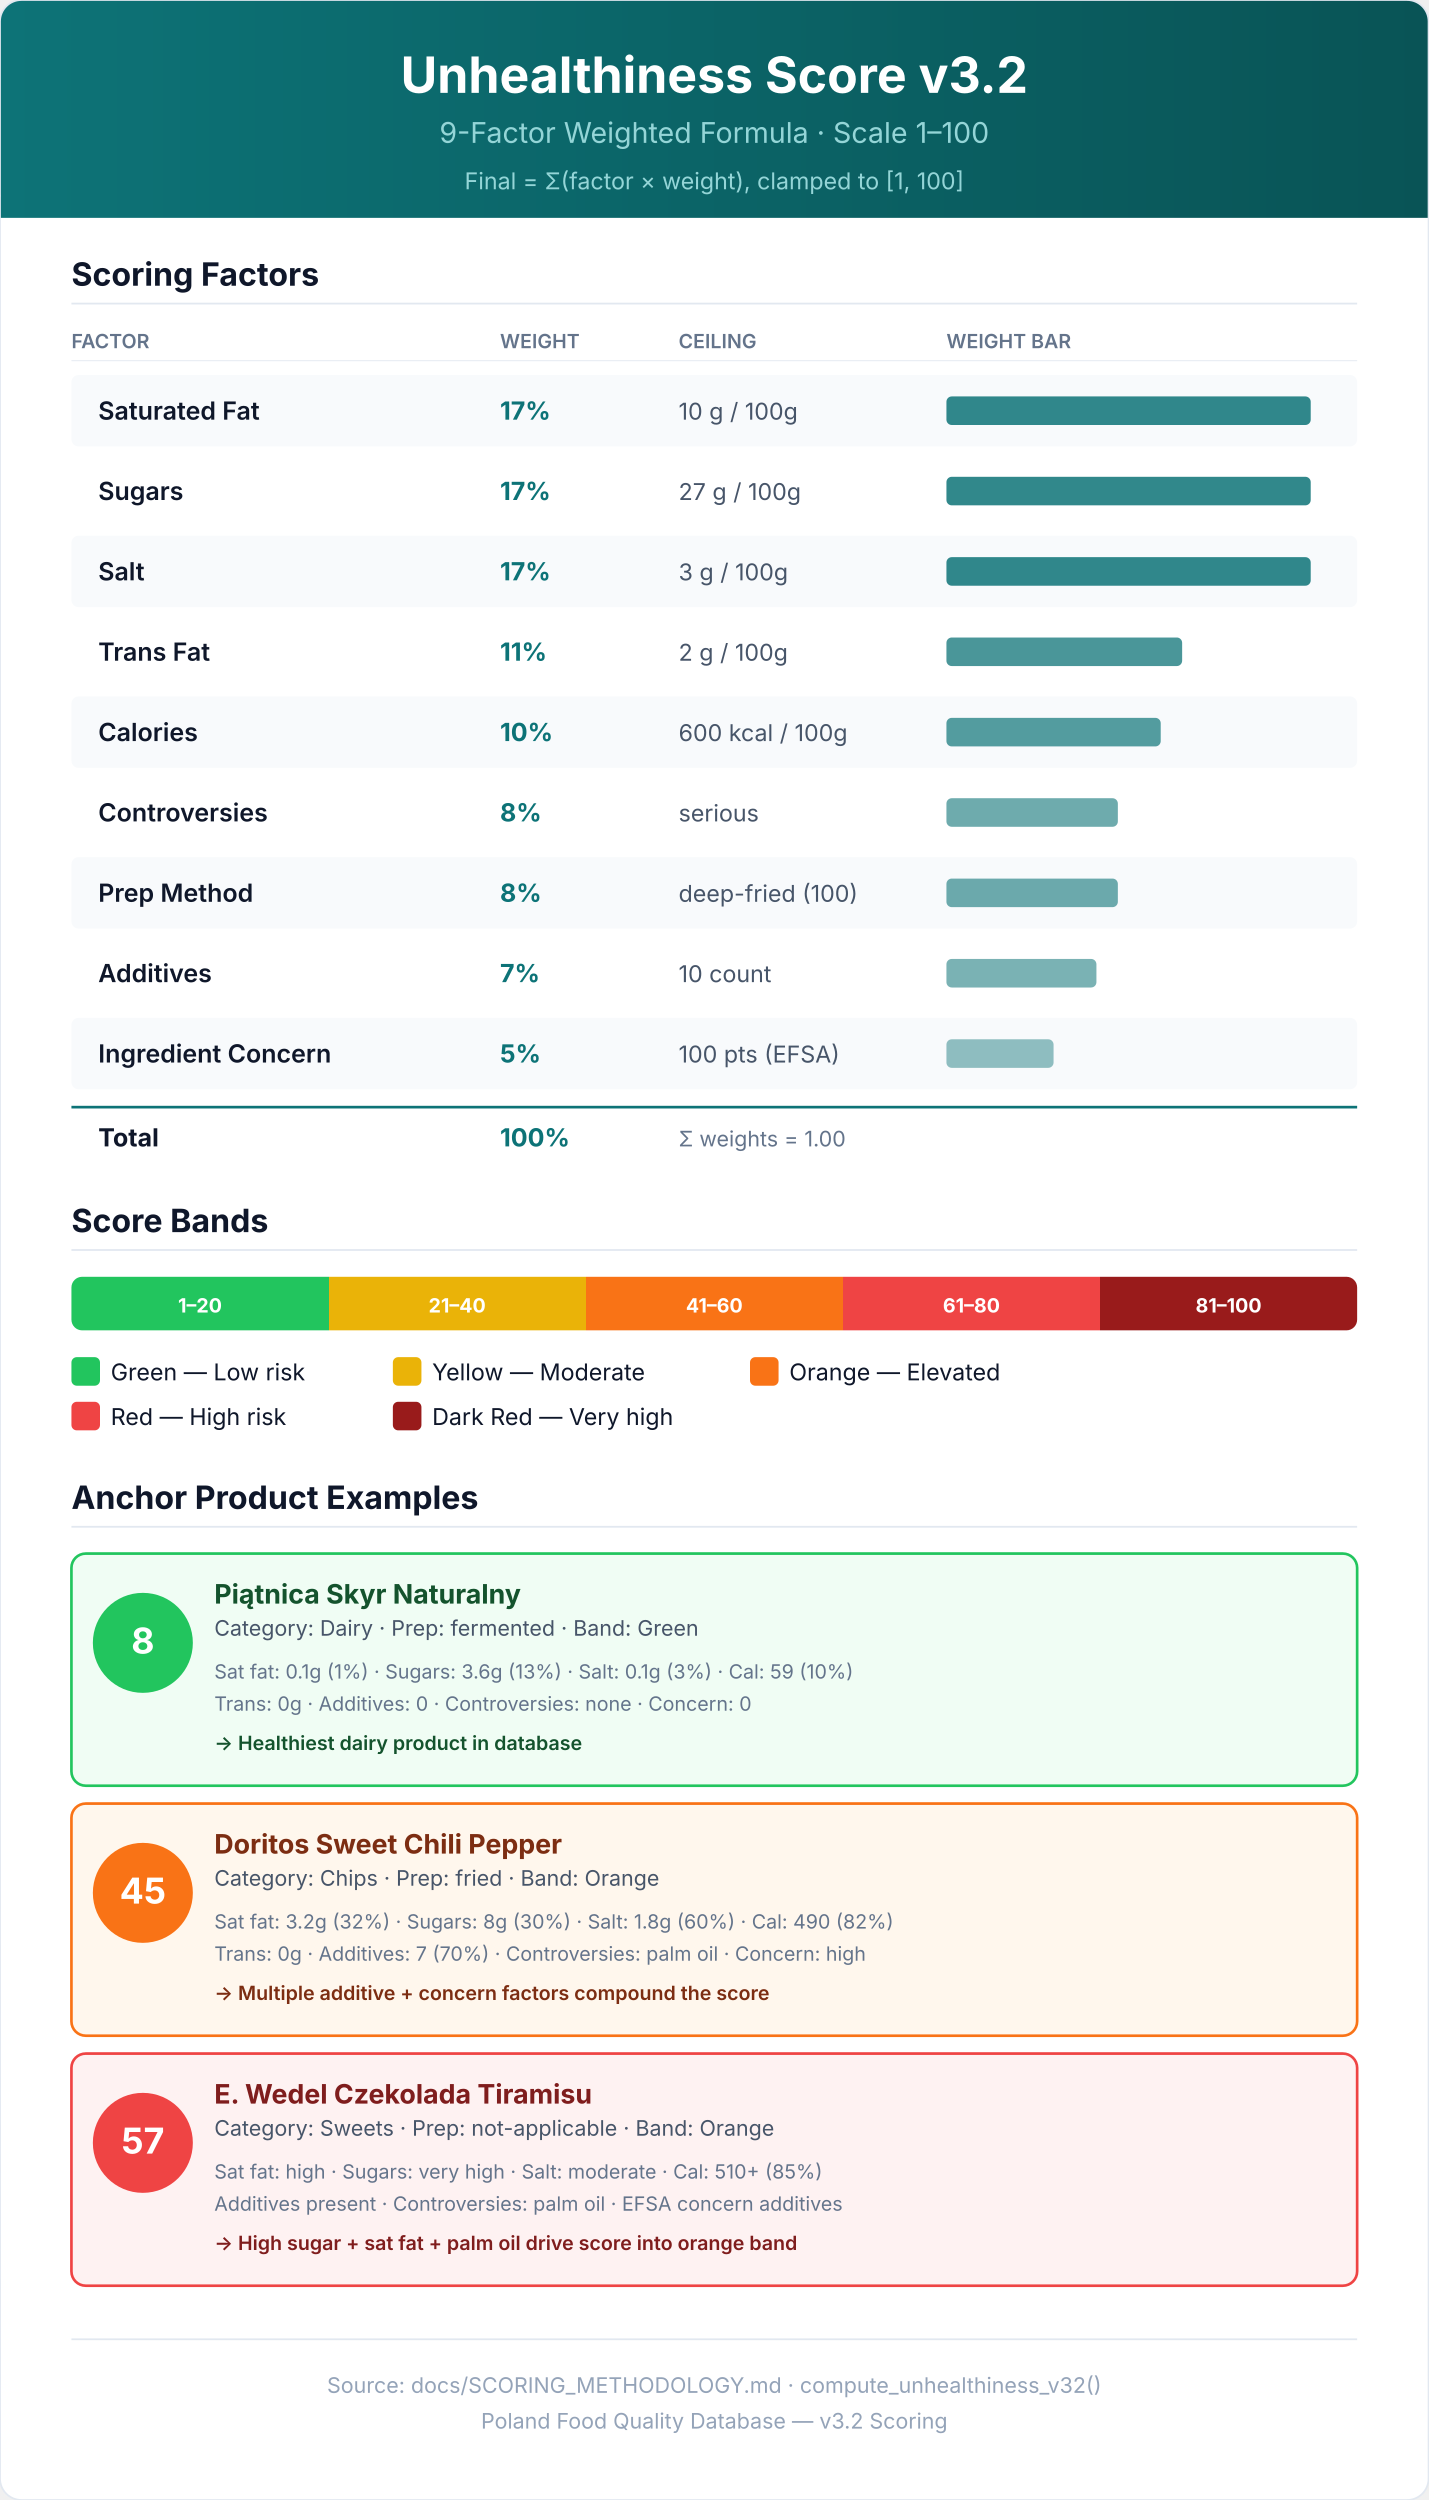
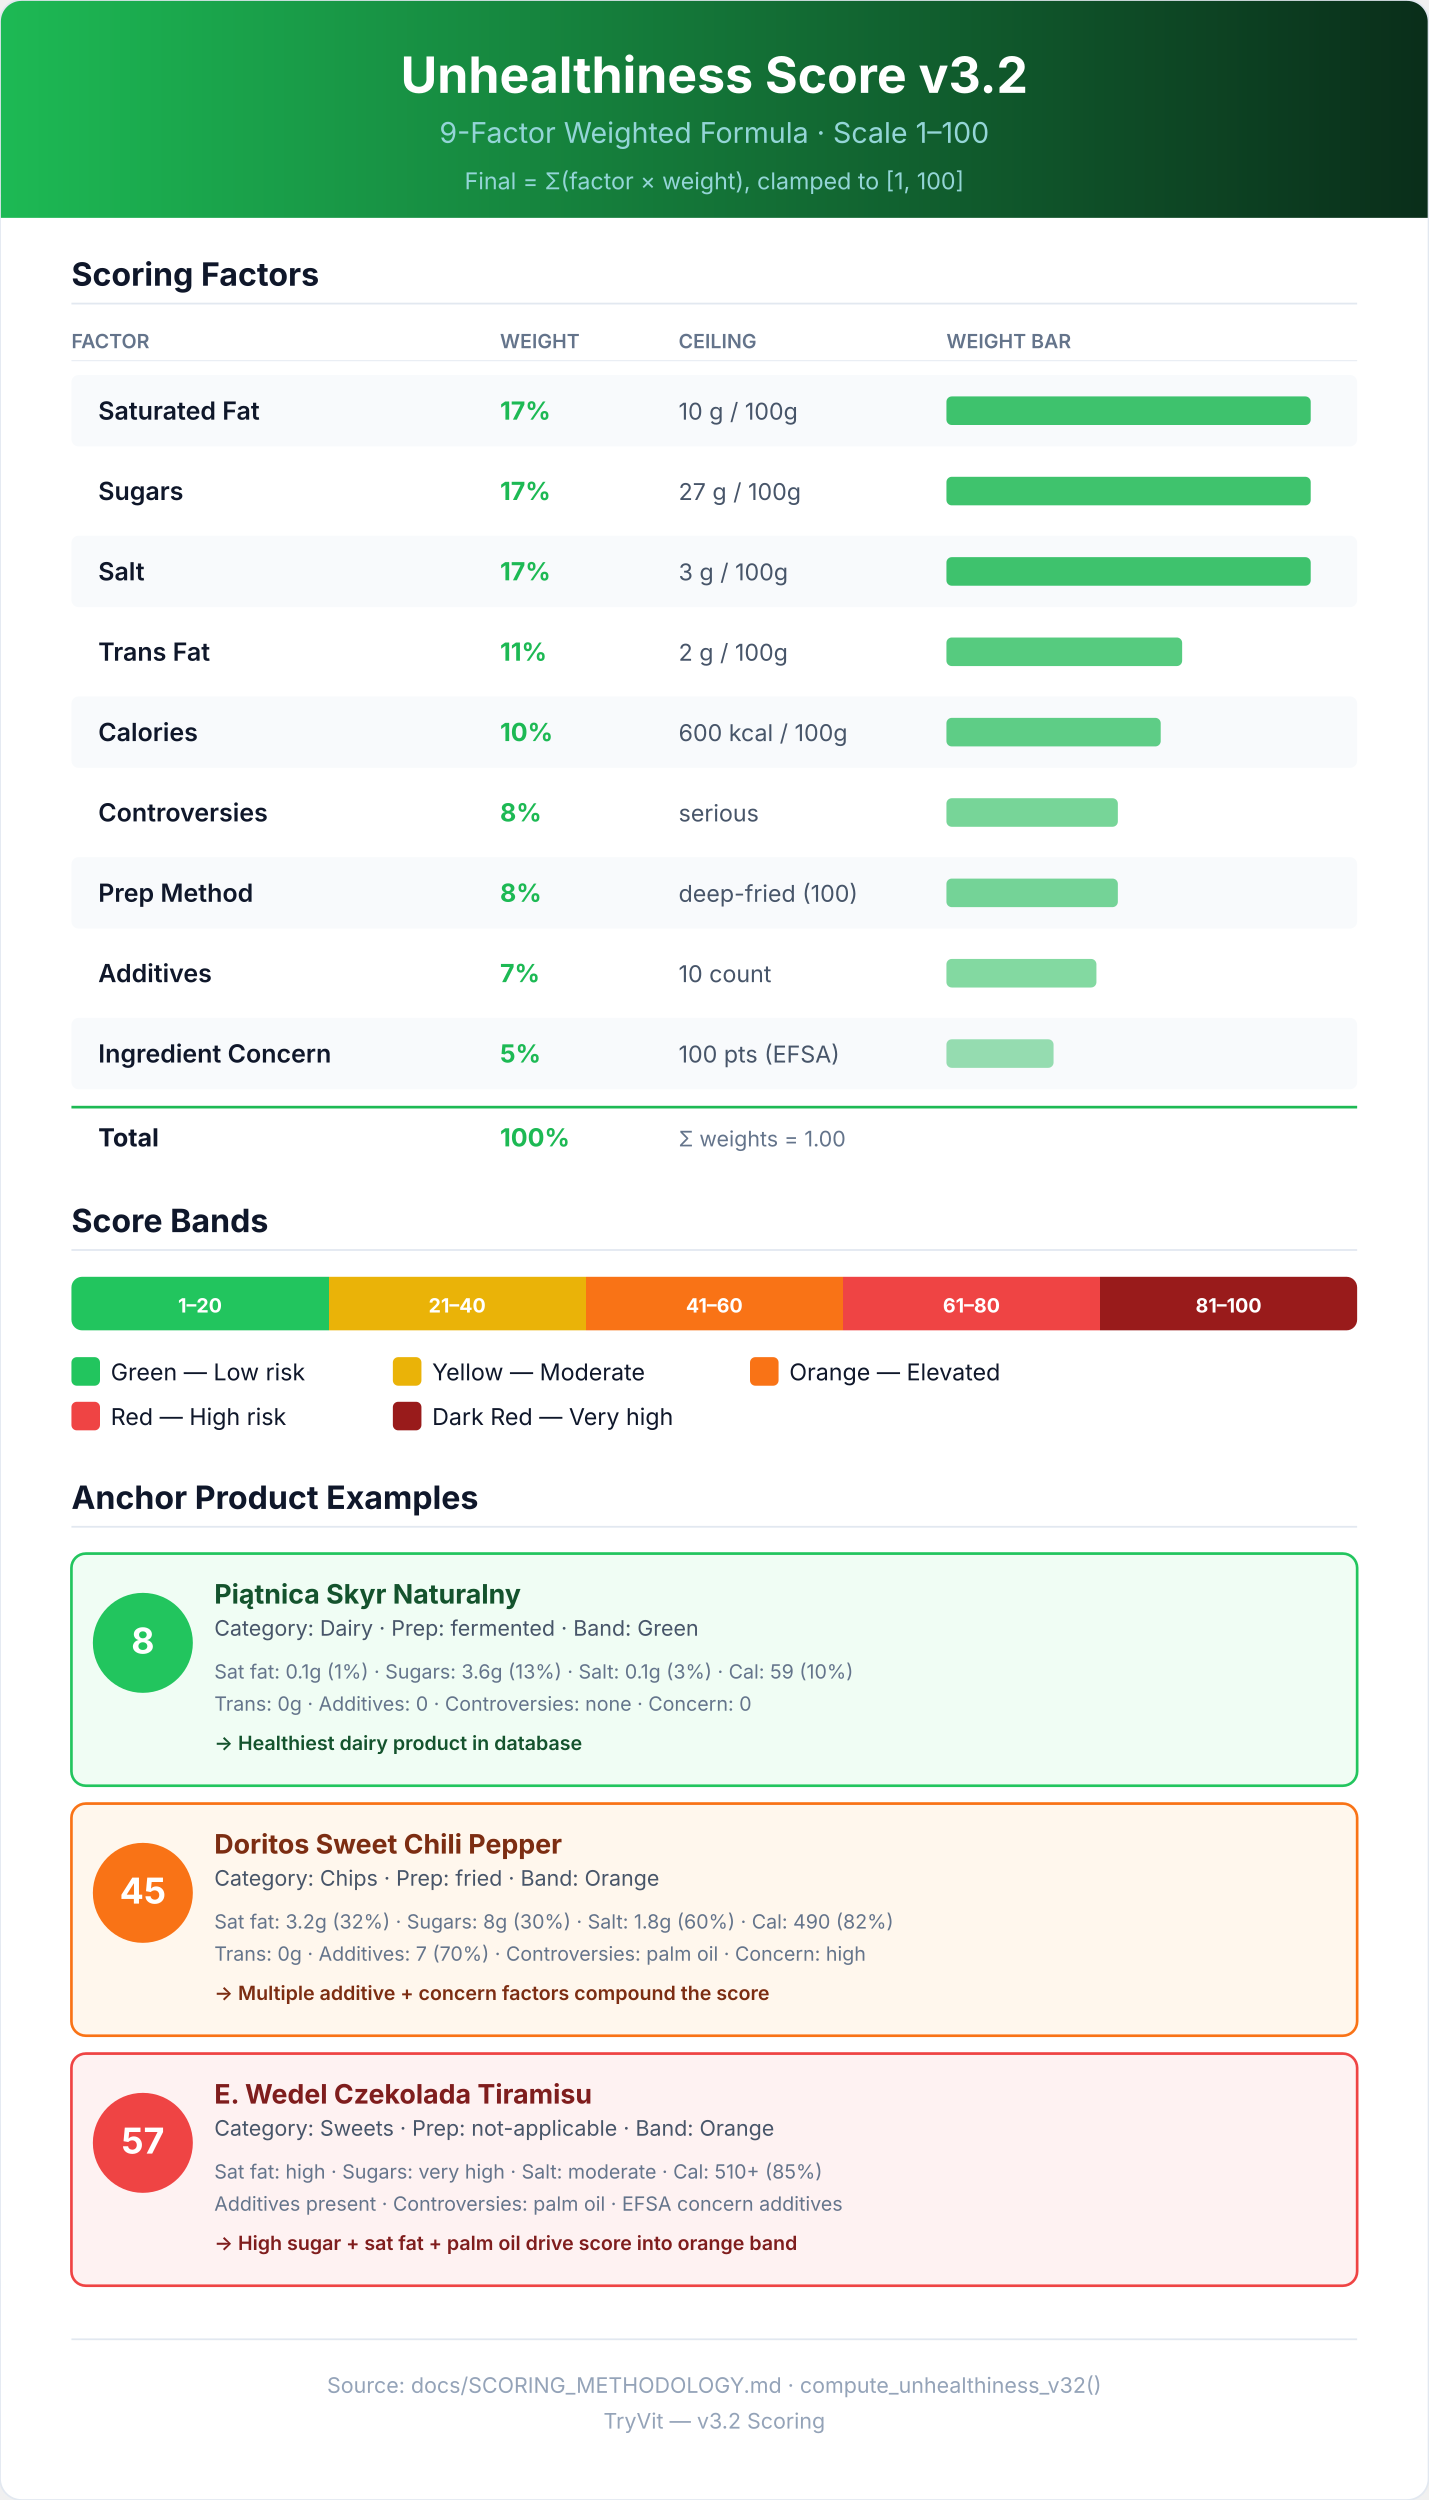
<svg xmlns="http://www.w3.org/2000/svg" viewBox="0 0 800 1400" width="800" height="1400">
  <defs>
    <linearGradient id="headerGrad" x1="0" y1="0" x2="1" y2="0">
-       <stop offset="0%" stop-color="#0d7377" />
-       <stop offset="100%" stop-color="#095456" />
+       <stop offset="0%" stop-color="#1DB954" />
+       <stop offset="100%" stop-color="#0A2E1A" />
    </linearGradient>
    <linearGradient id="bandGrad" x1="0" y1="0" x2="1" y2="0">
      <stop offset="0%" stop-color="#22c55e" />
      <stop offset="20%" stop-color="#22c55e" />
      <stop offset="20%" stop-color="#eab308" />
      <stop offset="40%" stop-color="#eab308" />
      <stop offset="40%" stop-color="#f97316" />
      <stop offset="60%" stop-color="#f97316" />
      <stop offset="60%" stop-color="#ef4444" />
      <stop offset="80%" stop-color="#ef4444" />
      <stop offset="80%" stop-color="#991b1b" />
      <stop offset="100%" stop-color="#991b1b" />
    </linearGradient>
  </defs>
  <rect width="800" height="1400" rx="12" fill="#ffffff" />
  <rect width="800" height="120" rx="12" fill="url(#headerGrad)" />
  <rect y="110" width="800" height="12" fill="url(#headerGrad)" />
  <text x="400" y="52" text-anchor="middle" font-family="system-ui,-apple-system,sans-serif" font-size="28" font-weight="700" fill="#ffffff">Unhealthiness Score v3.2</text>
  <text x="400" y="80" text-anchor="middle" font-family="system-ui,-apple-system,sans-serif" font-size="16" fill="#94d5d7">9-Factor Weighted Formula · Scale 1–100</text>
  <text x="400" y="106" text-anchor="middle" font-family="system-ui,-apple-system,sans-serif" font-size="13" fill="#94d5d7">Final = Σ(factor × weight), clamped to [1, 100]</text>
  <text x="40" y="160" font-family="system-ui,-apple-system,sans-serif" font-size="18" font-weight="700" fill="#0f172a">Scoring Factors</text>
  <line x1="40" y1="170" x2="760" y2="170" stroke="#e2e8f0" stroke-width="1" />
  <text x="40" y="195" font-family="system-ui,-apple-system,sans-serif" font-size="11" font-weight="600" fill="#64748b">FACTOR</text>
  <text x="280" y="195" font-family="system-ui,-apple-system,sans-serif" font-size="11" font-weight="600" fill="#64748b">WEIGHT</text>
  <text x="380" y="195" font-family="system-ui,-apple-system,sans-serif" font-size="11" font-weight="600" fill="#64748b">CEILING</text>
  <text x="530" y="195" font-family="system-ui,-apple-system,sans-serif" font-size="11" font-weight="600" fill="#64748b">WEIGHT BAR</text>
  <line x1="40" y1="202" x2="760" y2="202" stroke="#e2e8f0" stroke-width="0.5" />
  <rect x="40" y="210" width="720" height="40" rx="4" fill="#f8fafc" />
  <text x="55" y="235" font-family="system-ui,-apple-system,sans-serif" font-size="14" font-weight="600" fill="#0f172a">Saturated Fat</text>
-   <text x="280" y="235" font-family="system-ui,-apple-system,sans-serif" font-size="14" font-weight="700" fill="#0d7377">17%</text>
+   <text x="280" y="235" font-family="system-ui,-apple-system,sans-serif" font-size="14" font-weight="700" fill="#1DB954">17%</text>
  <text x="380" y="235" font-family="system-ui,-apple-system,sans-serif" font-size="13" fill="#475569">10 g / 100g</text>
-   <rect x="530" y="222" width="204" height="16" rx="3" fill="#0d7377" opacity="0.85" />
+   <rect x="530" y="222" width="204" height="16" rx="3" fill="#1DB954" opacity="0.85" />
  <rect x="40" y="255" width="720" height="40" rx="4" fill="#ffffff" />
  <text x="55" y="280" font-family="system-ui,-apple-system,sans-serif" font-size="14" font-weight="600" fill="#0f172a">Sugars</text>
-   <text x="280" y="280" font-family="system-ui,-apple-system,sans-serif" font-size="14" font-weight="700" fill="#0d7377">17%</text>
+   <text x="280" y="280" font-family="system-ui,-apple-system,sans-serif" font-size="14" font-weight="700" fill="#1DB954">17%</text>
  <text x="380" y="280" font-family="system-ui,-apple-system,sans-serif" font-size="13" fill="#475569">27 g / 100g</text>
-   <rect x="530" y="267" width="204" height="16" rx="3" fill="#0d7377" opacity="0.85" />
+   <rect x="530" y="267" width="204" height="16" rx="3" fill="#1DB954" opacity="0.85" />
  <rect x="40" y="300" width="720" height="40" rx="4" fill="#f8fafc" />
  <text x="55" y="325" font-family="system-ui,-apple-system,sans-serif" font-size="14" font-weight="600" fill="#0f172a">Salt</text>
-   <text x="280" y="325" font-family="system-ui,-apple-system,sans-serif" font-size="14" font-weight="700" fill="#0d7377">17%</text>
+   <text x="280" y="325" font-family="system-ui,-apple-system,sans-serif" font-size="14" font-weight="700" fill="#1DB954">17%</text>
  <text x="380" y="325" font-family="system-ui,-apple-system,sans-serif" font-size="13" fill="#475569">3 g / 100g</text>
-   <rect x="530" y="312" width="204" height="16" rx="3" fill="#0d7377" opacity="0.85" />
+   <rect x="530" y="312" width="204" height="16" rx="3" fill="#1DB954" opacity="0.85" />
  <rect x="40" y="345" width="720" height="40" rx="4" fill="#ffffff" />
  <text x="55" y="370" font-family="system-ui,-apple-system,sans-serif" font-size="14" font-weight="600" fill="#0f172a">Trans Fat</text>
-   <text x="280" y="370" font-family="system-ui,-apple-system,sans-serif" font-size="14" font-weight="700" fill="#0d7377">11%</text>
+   <text x="280" y="370" font-family="system-ui,-apple-system,sans-serif" font-size="14" font-weight="700" fill="#1DB954">11%</text>
  <text x="380" y="370" font-family="system-ui,-apple-system,sans-serif" font-size="13" fill="#475569">2 g / 100g</text>
-   <rect x="530" y="357" width="132" height="16" rx="3" fill="#0d7377" opacity="0.75" />
+   <rect x="530" y="357" width="132" height="16" rx="3" fill="#1DB954" opacity="0.75" />
  <rect x="40" y="390" width="720" height="40" rx="4" fill="#f8fafc" />
  <text x="55" y="415" font-family="system-ui,-apple-system,sans-serif" font-size="14" font-weight="600" fill="#0f172a">Calories</text>
-   <text x="280" y="415" font-family="system-ui,-apple-system,sans-serif" font-size="14" font-weight="700" fill="#0d7377">10%</text>
+   <text x="280" y="415" font-family="system-ui,-apple-system,sans-serif" font-size="14" font-weight="700" fill="#1DB954">10%</text>
  <text x="380" y="415" font-family="system-ui,-apple-system,sans-serif" font-size="13" fill="#475569">600 kcal / 100g</text>
-   <rect x="530" y="402" width="120" height="16" rx="3" fill="#0d7377" opacity="0.7" />
+   <rect x="530" y="402" width="120" height="16" rx="3" fill="#1DB954" opacity="0.7" />
  <rect x="40" y="435" width="720" height="40" rx="4" fill="#ffffff" />
  <text x="55" y="460" font-family="system-ui,-apple-system,sans-serif" font-size="14" font-weight="600" fill="#0f172a">Controversies</text>
-   <text x="280" y="460" font-family="system-ui,-apple-system,sans-serif" font-size="14" font-weight="700" fill="#0d7377">8%</text>
+   <text x="280" y="460" font-family="system-ui,-apple-system,sans-serif" font-size="14" font-weight="700" fill="#1DB954">8%</text>
  <text x="380" y="460" font-family="system-ui,-apple-system,sans-serif" font-size="13" fill="#475569">serious</text>
-   <rect x="530" y="447" width="96" height="16" rx="3" fill="#0d7377" opacity="0.6" />
+   <rect x="530" y="447" width="96" height="16" rx="3" fill="#1DB954" opacity="0.6" />
  <rect x="40" y="480" width="720" height="40" rx="4" fill="#f8fafc" />
  <text x="55" y="505" font-family="system-ui,-apple-system,sans-serif" font-size="14" font-weight="600" fill="#0f172a">Prep Method</text>
-   <text x="280" y="505" font-family="system-ui,-apple-system,sans-serif" font-size="14" font-weight="700" fill="#0d7377">8%</text>
+   <text x="280" y="505" font-family="system-ui,-apple-system,sans-serif" font-size="14" font-weight="700" fill="#1DB954">8%</text>
  <text x="380" y="505" font-family="system-ui,-apple-system,sans-serif" font-size="13" fill="#475569">deep-fried (100)</text>
-   <rect x="530" y="492" width="96" height="16" rx="3" fill="#0d7377" opacity="0.6" />
+   <rect x="530" y="492" width="96" height="16" rx="3" fill="#1DB954" opacity="0.6" />
  <rect x="40" y="525" width="720" height="40" rx="4" fill="#ffffff" />
  <text x="55" y="550" font-family="system-ui,-apple-system,sans-serif" font-size="14" font-weight="600" fill="#0f172a">Additives</text>
-   <text x="280" y="550" font-family="system-ui,-apple-system,sans-serif" font-size="14" font-weight="700" fill="#0d7377">7%</text>
+   <text x="280" y="550" font-family="system-ui,-apple-system,sans-serif" font-size="14" font-weight="700" fill="#1DB954">7%</text>
  <text x="380" y="550" font-family="system-ui,-apple-system,sans-serif" font-size="13" fill="#475569">10 count</text>
-   <rect x="530" y="537" width="84" height="16" rx="3" fill="#0d7377" opacity="0.55" />
+   <rect x="530" y="537" width="84" height="16" rx="3" fill="#1DB954" opacity="0.55" />
  <rect x="40" y="570" width="720" height="40" rx="4" fill="#f8fafc" />
  <text x="55" y="595" font-family="system-ui,-apple-system,sans-serif" font-size="14" font-weight="600" fill="#0f172a">Ingredient Concern</text>
-   <text x="280" y="595" font-family="system-ui,-apple-system,sans-serif" font-size="14" font-weight="700" fill="#0d7377">5%</text>
+   <text x="280" y="595" font-family="system-ui,-apple-system,sans-serif" font-size="14" font-weight="700" fill="#1DB954">5%</text>
  <text x="380" y="595" font-family="system-ui,-apple-system,sans-serif" font-size="13" fill="#475569">100 pts (EFSA)</text>
-   <rect x="530" y="582" width="60" height="16" rx="3" fill="#0d7377" opacity="0.45" />
-   <line x1="40" y1="620" x2="760" y2="620" stroke="#0d7377" stroke-width="1.5" />
+   <rect x="530" y="582" width="60" height="16" rx="3" fill="#1DB954" opacity="0.45" />
+   <line x1="40" y1="620" x2="760" y2="620" stroke="#1DB954" stroke-width="1.5" />
  <text x="55" y="642" font-family="system-ui,-apple-system,sans-serif" font-size="14" font-weight="700" fill="#0f172a">Total</text>
-   <text x="280" y="642" font-family="system-ui,-apple-system,sans-serif" font-size="14" font-weight="700" fill="#0d7377">100%</text>
+   <text x="280" y="642" font-family="system-ui,-apple-system,sans-serif" font-size="14" font-weight="700" fill="#1DB954">100%</text>
  <text x="380" y="642" font-family="system-ui,-apple-system,sans-serif" font-size="12" fill="#64748b">Σ weights = 1.00</text>
  <text x="40" y="690" font-family="system-ui,-apple-system,sans-serif" font-size="18" font-weight="700" fill="#0f172a">Score Bands</text>
  <line x1="40" y1="700" x2="760" y2="700" stroke="#e2e8f0" stroke-width="1" />
  <rect x="40" y="715" width="720" height="30" rx="6" fill="url(#bandGrad)" />
  <text x="112" y="735" text-anchor="middle" font-family="system-ui,-apple-system,sans-serif" font-size="11" font-weight="700" fill="#fff">1–20</text>
  <text x="256" y="735" text-anchor="middle" font-family="system-ui,-apple-system,sans-serif" font-size="11" font-weight="700" fill="#fff">21–40</text>
  <text x="400" y="735" text-anchor="middle" font-family="system-ui,-apple-system,sans-serif" font-size="11" font-weight="700" fill="#fff">41–60</text>
  <text x="544" y="735" text-anchor="middle" font-family="system-ui,-apple-system,sans-serif" font-size="11" font-weight="700" fill="#fff">61–80</text>
  <text x="688" y="735" text-anchor="middle" font-family="system-ui,-apple-system,sans-serif" font-size="11" font-weight="700" fill="#fff">81–100</text>
  <rect x="40" y="760" width="16" height="16" rx="3" fill="#22c55e" />
  <text x="62" y="773" font-family="system-ui,-apple-system,sans-serif" font-size="13" fill="#0f172a">Green — Low risk</text>
  <rect x="220" y="760" width="16" height="16" rx="3" fill="#eab308" />
  <text x="242" y="773" font-family="system-ui,-apple-system,sans-serif" font-size="13" fill="#0f172a">Yellow — Moderate</text>
  <rect x="420" y="760" width="16" height="16" rx="3" fill="#f97316" />
  <text x="442" y="773" font-family="system-ui,-apple-system,sans-serif" font-size="13" fill="#0f172a">Orange — Elevated</text>
  <rect x="40" y="785" width="16" height="16" rx="3" fill="#ef4444" />
  <text x="62" y="798" font-family="system-ui,-apple-system,sans-serif" font-size="13" fill="#0f172a">Red — High risk</text>
  <rect x="220" y="785" width="16" height="16" rx="3" fill="#991b1b" />
  <text x="242" y="798" font-family="system-ui,-apple-system,sans-serif" font-size="13" fill="#0f172a">Dark Red — Very high</text>
  <text x="40" y="845" font-family="system-ui,-apple-system,sans-serif" font-size="18" font-weight="700" fill="#0f172a">Anchor Product Examples</text>
  <line x1="40" y1="855" x2="760" y2="855" stroke="#e2e8f0" stroke-width="1" />
  <rect x="40" y="870" width="720" height="130" rx="8" fill="#f0fdf4" stroke="#22c55e" stroke-width="1.5" />
  <circle cx="80" cy="920" r="28" fill="#22c55e" />
  <text x="80" y="926" text-anchor="middle" font-family="system-ui,-apple-system,sans-serif" font-size="20" font-weight="700" fill="#fff">8</text>
  <text x="120" y="898" font-family="system-ui,-apple-system,sans-serif" font-size="15" font-weight="700" fill="#14532d">Piątnica Skyr Naturalny</text>
  <text x="120" y="916" font-family="system-ui,-apple-system,sans-serif" font-size="12" fill="#475569">Category: Dairy · Prep: fermented · Band: Green</text>
  <text x="120" y="940" font-family="system-ui,-apple-system,sans-serif" font-size="11" fill="#64748b">Sat fat: 0.1g (1%) · Sugars: 3.6g (13%) · Salt: 0.1g (3%) · Cal: 59 (10%)</text>
  <text x="120" y="958" font-family="system-ui,-apple-system,sans-serif" font-size="11" fill="#64748b">Trans: 0g · Additives: 0 · Controversies: none · Concern: 0</text>
  <text x="120" y="980" font-family="system-ui,-apple-system,sans-serif" font-size="11" font-weight="600" fill="#14532d">→ Healthiest dairy product in database</text>
  <rect x="40" y="1010" width="720" height="130" rx="8" fill="#fff7ed" stroke="#f97316" stroke-width="1.5" />
  <circle cx="80" cy="1060" r="28" fill="#f97316" />
  <text x="80" y="1066" text-anchor="middle" font-family="system-ui,-apple-system,sans-serif" font-size="20" font-weight="700" fill="#fff">45</text>
  <text x="120" y="1038" font-family="system-ui,-apple-system,sans-serif" font-size="15" font-weight="700" fill="#7c2d12">Doritos Sweet Chili Pepper</text>
  <text x="120" y="1056" font-family="system-ui,-apple-system,sans-serif" font-size="12" fill="#475569">Category: Chips · Prep: fried · Band: Orange</text>
  <text x="120" y="1080" font-family="system-ui,-apple-system,sans-serif" font-size="11" fill="#64748b">Sat fat: 3.2g (32%) · Sugars: 8g (30%) · Salt: 1.8g (60%) · Cal: 490 (82%)</text>
  <text x="120" y="1098" font-family="system-ui,-apple-system,sans-serif" font-size="11" fill="#64748b">Trans: 0g · Additives: 7 (70%) · Controversies: palm oil · Concern: high</text>
  <text x="120" y="1120" font-family="system-ui,-apple-system,sans-serif" font-size="11" font-weight="600" fill="#7c2d12">→ Multiple additive + concern factors compound the score</text>
  <rect x="40" y="1150" width="720" height="130" rx="8" fill="#fef2f2" stroke="#ef4444" stroke-width="1.5" />
  <circle cx="80" cy="1200" r="28" fill="#ef4444" />
  <text x="80" y="1206" text-anchor="middle" font-family="system-ui,-apple-system,sans-serif" font-size="20" font-weight="700" fill="#fff">57</text>
  <text x="120" y="1178" font-family="system-ui,-apple-system,sans-serif" font-size="15" font-weight="700" fill="#7f1d1d">E. Wedel Czekolada Tiramisu</text>
  <text x="120" y="1196" font-family="system-ui,-apple-system,sans-serif" font-size="12" fill="#475569">Category: Sweets · Prep: not-applicable · Band: Orange</text>
  <text x="120" y="1220" font-family="system-ui,-apple-system,sans-serif" font-size="11" fill="#64748b">Sat fat: high · Sugars: very high · Salt: moderate · Cal: 510+ (85%)</text>
  <text x="120" y="1238" font-family="system-ui,-apple-system,sans-serif" font-size="11" fill="#64748b">Additives present · Controversies: palm oil · EFSA concern additives</text>
  <text x="120" y="1260" font-family="system-ui,-apple-system,sans-serif" font-size="11" font-weight="600" fill="#7f1d1d">→ High sugar + sat fat + palm oil drive score into orange band</text>
  <line x1="40" y1="1310" x2="760" y2="1310" stroke="#e2e8f0" stroke-width="1" />
  <text x="400" y="1340" text-anchor="middle" font-family="system-ui,-apple-system,sans-serif" font-size="12" fill="#94a3b8">Source: docs/SCORING_METHODOLOGY.md · compute_unhealthiness_v32()</text>
-   <text x="400" y="1360" text-anchor="middle" font-family="system-ui,-apple-system,sans-serif" font-size="12" fill="#94a3b8">Poland Food Quality Database — v3.2 Scoring</text>
+   <text x="400" y="1360" text-anchor="middle" font-family="system-ui,-apple-system,sans-serif" font-size="12" fill="#94a3b8">TryVit — v3.2 Scoring</text>
  <rect width="800" height="1400" rx="12" fill="none" stroke="#e2e8f0" stroke-width="1" />
</svg>
